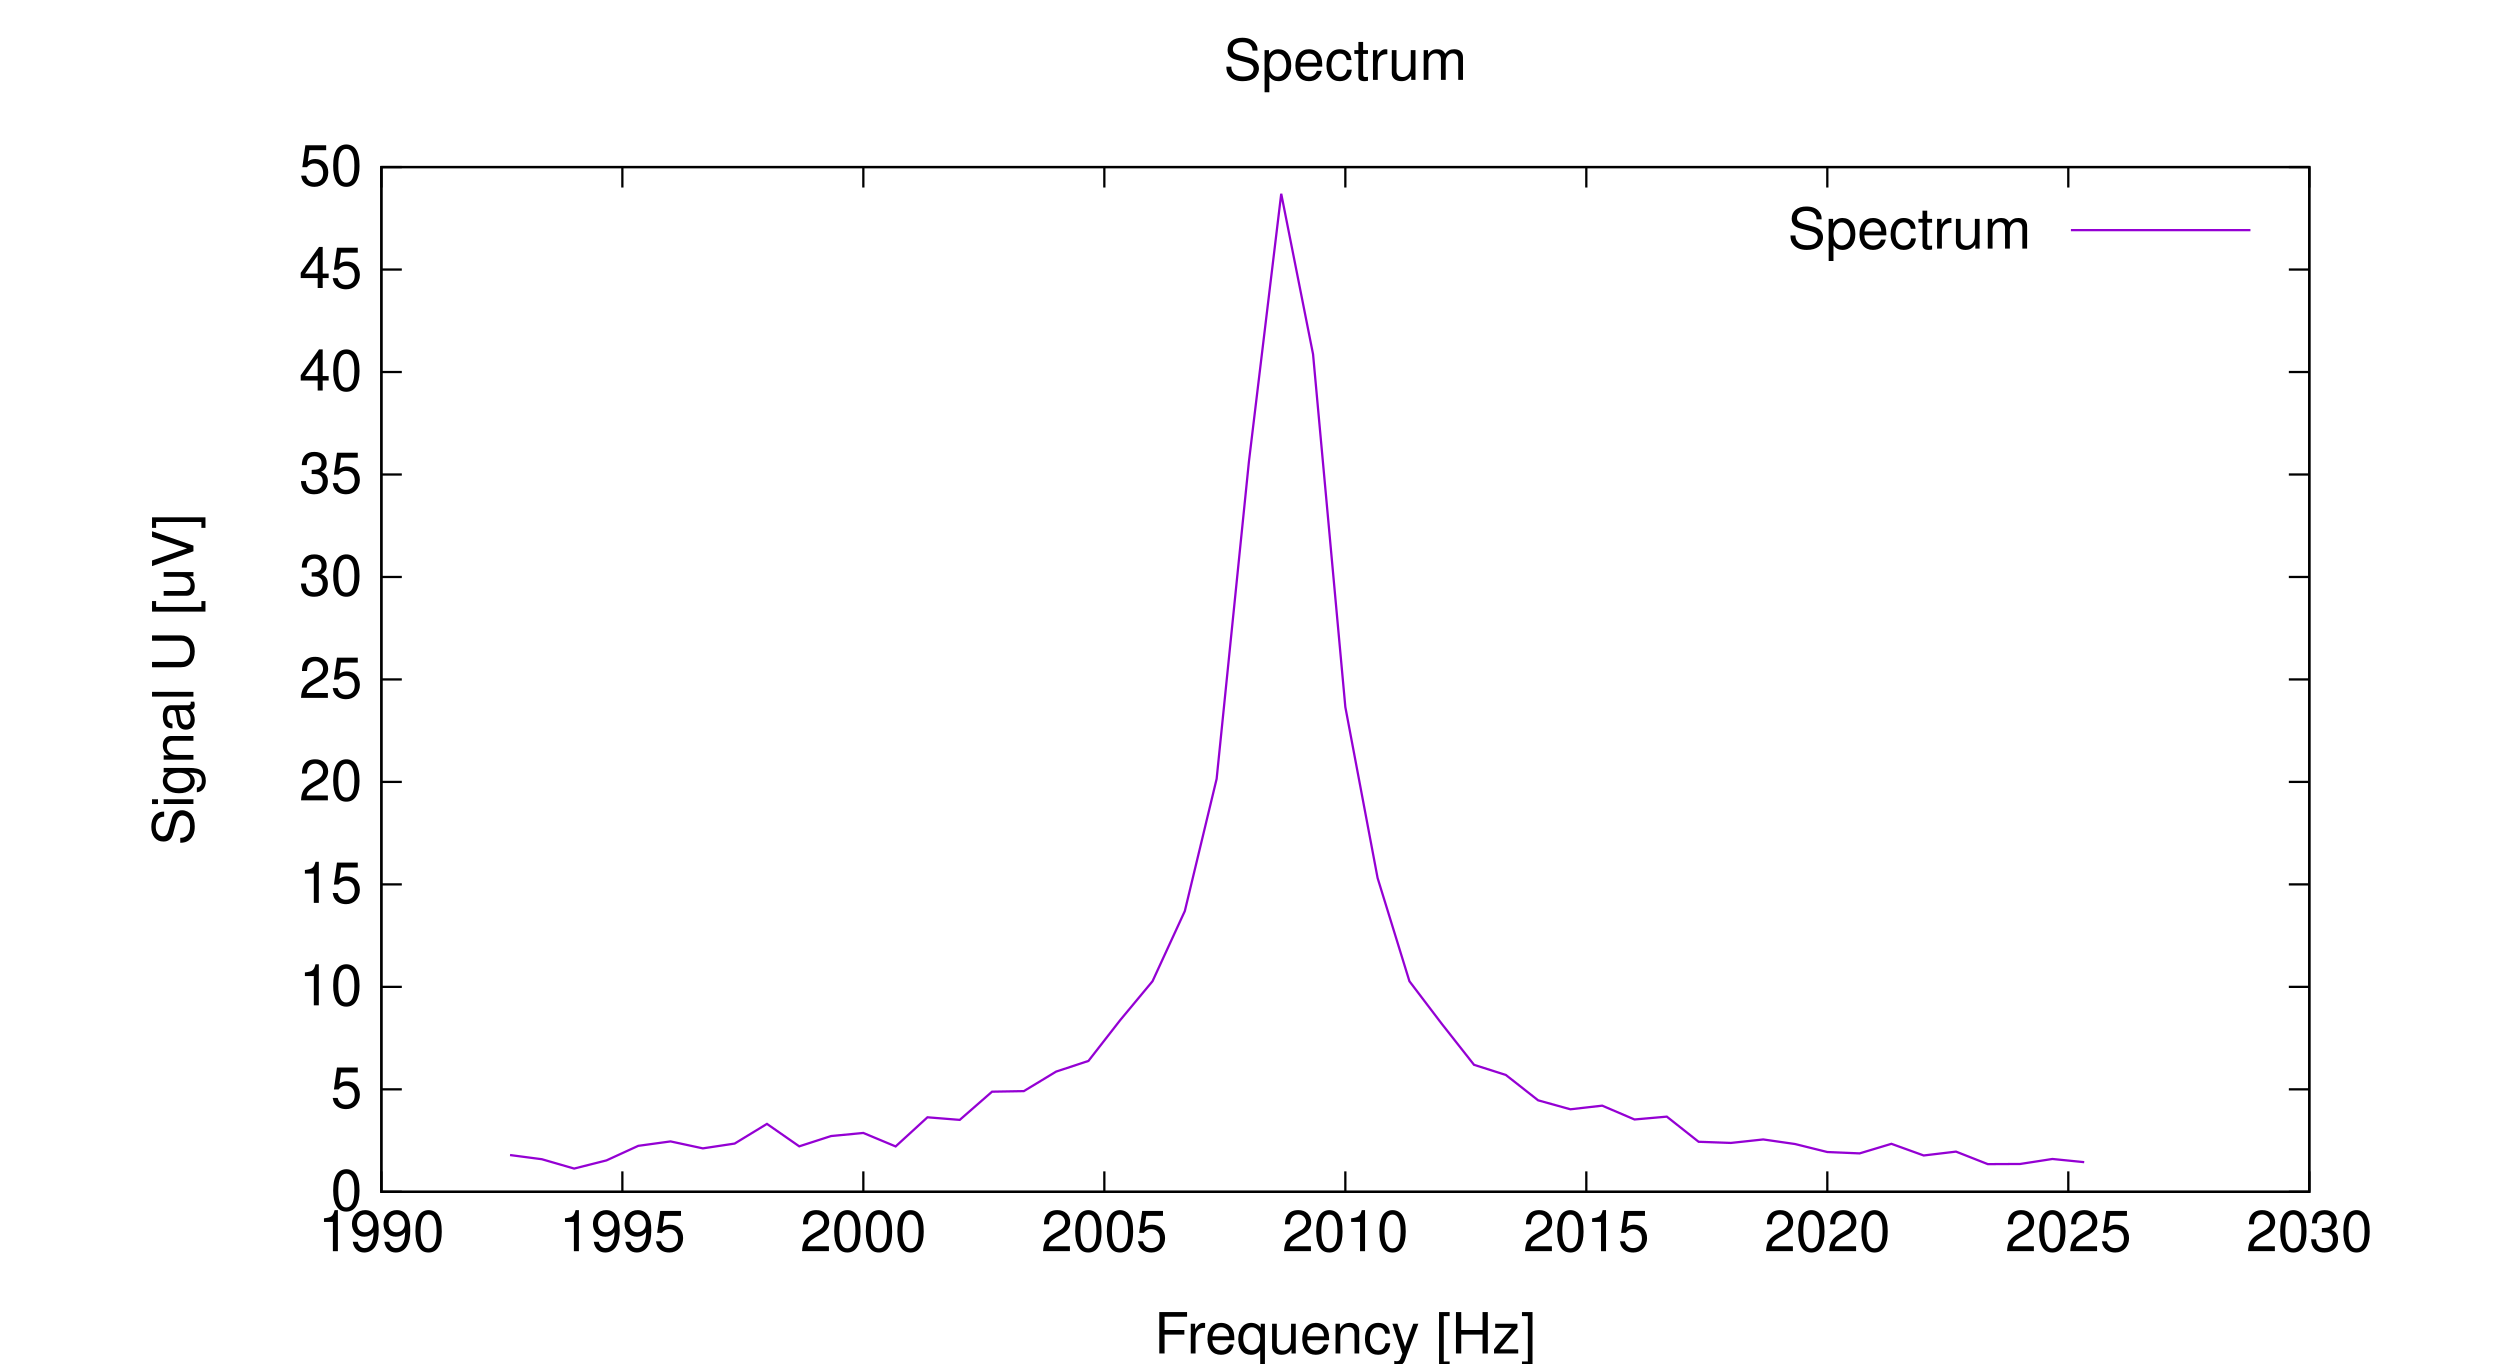
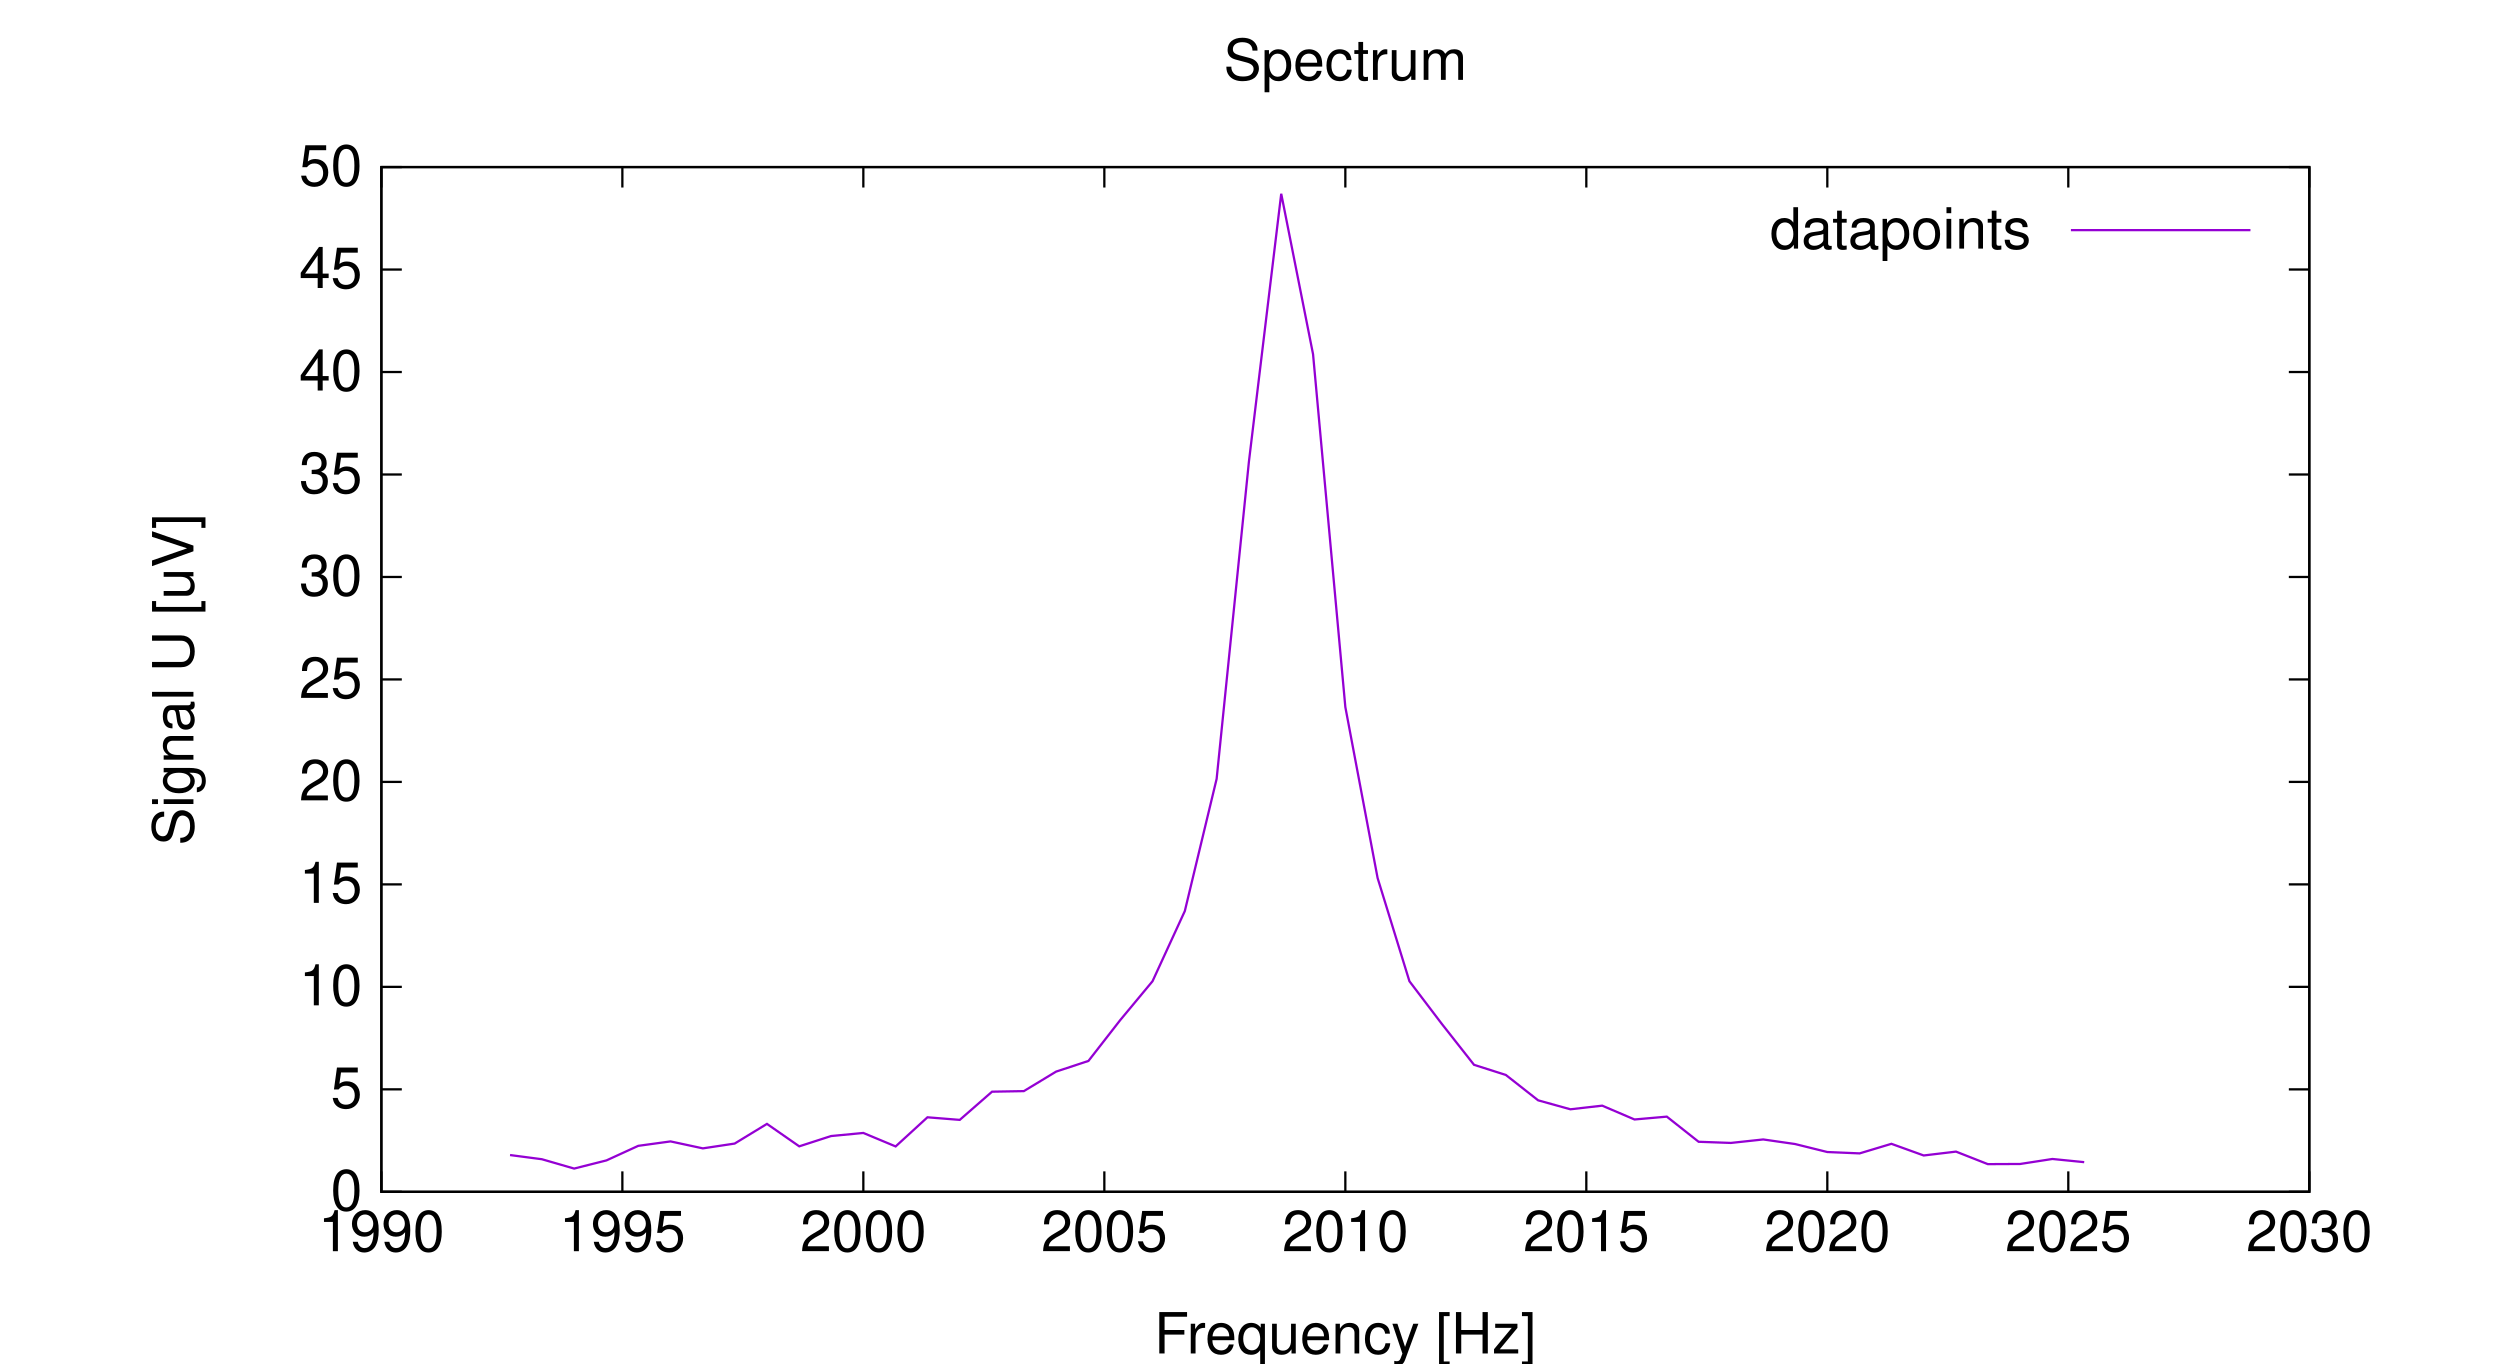
<svg xmlns="http://www.w3.org/2000/svg" xmlns:xlink="http://www.w3.org/1999/xlink" width="1100" height="600" viewBox="0 0 1100 600">
  <g id="gnuplot_canvas">
    <rect x="0" y="0" width="1100" height="600" fill="none" />
    <defs>
      <circle id="gpDot" r="0.5" stroke-width="0.5" stroke="currentColor" />
      <path id="gpPt0" stroke-width="0.222" stroke="currentColor" d="M-1,0 h2 M0,-1 v2" />
      <path id="gpPt1" stroke-width="0.222" stroke="currentColor" d="M-1,-1 L1,1 M1,-1 L-1,1" />
      <path id="gpPt2" stroke-width="0.222" stroke="currentColor" d="M-1,0 L1,0 M0,-1 L0,1 M-1,-1 L1,1 M-1,1 L1,-1" />
      <rect id="gpPt3" stroke-width="0.222" stroke="currentColor" x="-1" y="-1" width="2" height="2" />
      <rect id="gpPt4" stroke-width="0.222" stroke="currentColor" fill="currentColor" x="-1" y="-1" width="2" height="2" />
      <circle id="gpPt5" stroke-width="0.222" stroke="currentColor" cx="0" cy="0" r="1" />
      <use xlink:href="#gpPt5" id="gpPt6" fill="currentColor" stroke="none" />
      <path id="gpPt7" stroke-width="0.222" stroke="currentColor" d="M0,-1.33 L-1.33,0.67 L1.33,0.67 z" />
      <use xlink:href="#gpPt7" id="gpPt8" fill="currentColor" stroke="none" />
      <use xlink:href="#gpPt7" id="gpPt9" stroke="currentColor" transform="rotate(180)" />
      <use xlink:href="#gpPt9" id="gpPt10" fill="currentColor" stroke="none" />
      <use xlink:href="#gpPt3" id="gpPt11" stroke="currentColor" transform="rotate(45)" />
      <use xlink:href="#gpPt11" id="gpPt12" fill="currentColor" stroke="none" />
      <path id="gpPt13" stroke-width="0.222" stroke="currentColor" d="M0,1.330 L1.265,0.411 L0.782,-1.067 L-0.782,-1.076 L-1.265,0.411 z" />
      <use xlink:href="#gpPt13" id="gpPt14" fill="currentColor" stroke="none" />
      <filter id="textbox" filterUnits="objectBoundingBox" x="0" y="0" height="1" width="1">
        <feFlood flood-color="white" flood-opacity="1" result="bgnd" />
        <feComposite in="SourceGraphic" in2="bgnd" operator="atop" />
      </filter>
      <filter id="greybox" filterUnits="objectBoundingBox" x="0" y="0" height="1" width="1">
        <feFlood flood-color="lightgrey" flood-opacity="1" result="grey" />
        <feComposite in="SourceGraphic" in2="grey" operator="atop" />
      </filter>
    </defs>
    <g fill="none" color="white" stroke="currentColor" stroke-width="1.00" stroke-linecap="butt" stroke-linejoin="miter">
</g>
    <g fill="none" color="black" stroke="currentColor" stroke-width="1.00" stroke-linecap="butt" stroke-linejoin="miter">
      <path stroke="black" d="M167.80,524.40 L176.80,524.40 M1016.09,524.40 L1007.09,524.40  " />
      <g transform="translate(159.41,532.53)" stroke="none" fill="black" font-family="Helvetica" font-size="25.00" text-anchor="end">
        <text>
          <tspan font-family="Helvetica"> 0</tspan>
        </text>
      </g>
    </g>
    <g fill="none" color="black" stroke="currentColor" stroke-width="1.00" stroke-linecap="butt" stroke-linejoin="miter">
      <path stroke="black" d="M167.80,479.31 L176.80,479.31 M1016.09,479.31 L1007.09,479.31  " />
      <g transform="translate(159.41,487.44)" stroke="none" fill="black" font-family="Helvetica" font-size="25.00" text-anchor="end">
        <text>
          <tspan font-family="Helvetica"> 5</tspan>
        </text>
      </g>
    </g>
    <g fill="none" color="black" stroke="currentColor" stroke-width="1.00" stroke-linecap="butt" stroke-linejoin="miter">
      <path stroke="black" d="M167.80,434.22 L176.80,434.22 M1016.09,434.22 L1007.09,434.22  " />
      <g transform="translate(159.41,442.35)" stroke="none" fill="black" font-family="Helvetica" font-size="25.00" text-anchor="end">
        <text>
          <tspan font-family="Helvetica"> 10</tspan>
        </text>
      </g>
    </g>
    <g fill="none" color="black" stroke="currentColor" stroke-width="1.00" stroke-linecap="butt" stroke-linejoin="miter">
      <path stroke="black" d="M167.80,389.13 L176.80,389.13 M1016.09,389.13 L1007.09,389.13  " />
      <g transform="translate(159.41,397.26)" stroke="none" fill="black" font-family="Helvetica" font-size="25.00" text-anchor="end">
        <text>
          <tspan font-family="Helvetica"> 15</tspan>
        </text>
      </g>
    </g>
    <g fill="none" color="black" stroke="currentColor" stroke-width="1.00" stroke-linecap="butt" stroke-linejoin="miter">
      <path stroke="black" d="M167.80,344.04 L176.80,344.04 M1016.09,344.04 L1007.09,344.04  " />
      <g transform="translate(159.41,352.17)" stroke="none" fill="black" font-family="Helvetica" font-size="25.00" text-anchor="end">
        <text>
          <tspan font-family="Helvetica"> 20</tspan>
        </text>
      </g>
    </g>
    <g fill="none" color="black" stroke="currentColor" stroke-width="1.00" stroke-linecap="butt" stroke-linejoin="miter">
      <path stroke="black" d="M167.80,298.95 L176.80,298.95 M1016.09,298.95 L1007.09,298.95  " />
      <g transform="translate(159.41,307.08)" stroke="none" fill="black" font-family="Helvetica" font-size="25.00" text-anchor="end">
        <text>
          <tspan font-family="Helvetica"> 25</tspan>
        </text>
      </g>
    </g>
    <g fill="none" color="black" stroke="currentColor" stroke-width="1.00" stroke-linecap="butt" stroke-linejoin="miter">
      <path stroke="black" d="M167.80,253.87 L176.80,253.87 M1016.09,253.87 L1007.09,253.87  " />
      <g transform="translate(159.41,262.00)" stroke="none" fill="black" font-family="Helvetica" font-size="25.00" text-anchor="end">
        <text>
          <tspan font-family="Helvetica"> 30</tspan>
        </text>
      </g>
    </g>
    <g fill="none" color="black" stroke="currentColor" stroke-width="1.00" stroke-linecap="butt" stroke-linejoin="miter">
      <path stroke="black" d="M167.80,208.78 L176.80,208.78 M1016.09,208.78 L1007.09,208.78  " />
      <g transform="translate(159.41,216.91)" stroke="none" fill="black" font-family="Helvetica" font-size="25.00" text-anchor="end">
        <text>
          <tspan font-family="Helvetica"> 35</tspan>
        </text>
      </g>
    </g>
    <g fill="none" color="black" stroke="currentColor" stroke-width="1.00" stroke-linecap="butt" stroke-linejoin="miter">
      <path stroke="black" d="M167.80,163.69 L176.80,163.69 M1016.09,163.69 L1007.09,163.69  " />
      <g transform="translate(159.41,171.82)" stroke="none" fill="black" font-family="Helvetica" font-size="25.00" text-anchor="end">
        <text>
          <tspan font-family="Helvetica"> 40</tspan>
        </text>
      </g>
    </g>
    <g fill="none" color="black" stroke="currentColor" stroke-width="1.00" stroke-linecap="butt" stroke-linejoin="miter">
      <path stroke="black" d="M167.80,118.60 L176.80,118.60 M1016.09,118.60 L1007.09,118.60  " />
      <g transform="translate(159.41,126.73)" stroke="none" fill="black" font-family="Helvetica" font-size="25.00" text-anchor="end">
        <text>
          <tspan font-family="Helvetica"> 45</tspan>
        </text>
      </g>
    </g>
    <g fill="none" color="black" stroke="currentColor" stroke-width="1.00" stroke-linecap="butt" stroke-linejoin="miter">
      <path stroke="black" d="M167.80,73.51 L176.80,73.51 M1016.09,73.51 L1007.09,73.51  " />
      <g transform="translate(159.41,81.64)" stroke="none" fill="black" font-family="Helvetica" font-size="25.00" text-anchor="end">
        <text>
          <tspan font-family="Helvetica"> 50</tspan>
        </text>
      </g>
    </g>
    <g fill="none" color="black" stroke="currentColor" stroke-width="1.00" stroke-linecap="butt" stroke-linejoin="miter">
      <path stroke="black" d="M167.80,524.40 L167.80,515.40 M167.80,73.51 L167.80,82.51  " />
      <g transform="translate(167.80,550.53)" stroke="none" fill="black" font-family="Helvetica" font-size="25.00" text-anchor="middle">
        <text>
          <tspan font-family="Helvetica"> 1990</tspan>
        </text>
      </g>
    </g>
    <g fill="none" color="black" stroke="currentColor" stroke-width="1.00" stroke-linecap="butt" stroke-linejoin="miter">
      <path stroke="black" d="M273.84,524.40 L273.84,515.40 M273.84,73.51 L273.84,82.51  " />
      <g transform="translate(273.84,550.53)" stroke="none" fill="black" font-family="Helvetica" font-size="25.00" text-anchor="middle">
        <text>
          <tspan font-family="Helvetica"> 1995</tspan>
        </text>
      </g>
    </g>
    <g fill="none" color="black" stroke="currentColor" stroke-width="1.00" stroke-linecap="butt" stroke-linejoin="miter">
      <path stroke="black" d="M379.87,524.40 L379.87,515.40 M379.87,73.51 L379.87,82.51  " />
      <g transform="translate(379.87,550.53)" stroke="none" fill="black" font-family="Helvetica" font-size="25.00" text-anchor="middle">
        <text>
          <tspan font-family="Helvetica"> 2000</tspan>
        </text>
      </g>
    </g>
    <g fill="none" color="black" stroke="currentColor" stroke-width="1.00" stroke-linecap="butt" stroke-linejoin="miter">
      <path stroke="black" d="M485.91,524.40 L485.91,515.40 M485.91,73.51 L485.91,82.51  " />
      <g transform="translate(485.91,550.53)" stroke="none" fill="black" font-family="Helvetica" font-size="25.00" text-anchor="middle">
        <text>
          <tspan font-family="Helvetica"> 2005</tspan>
        </text>
      </g>
    </g>
    <g fill="none" color="black" stroke="currentColor" stroke-width="1.00" stroke-linecap="butt" stroke-linejoin="miter">
      <path stroke="black" d="M591.95,524.40 L591.95,515.40 M591.95,73.51 L591.95,82.51  " />
      <g transform="translate(591.95,550.53)" stroke="none" fill="black" font-family="Helvetica" font-size="25.00" text-anchor="middle">
        <text>
          <tspan font-family="Helvetica"> 2010</tspan>
        </text>
      </g>
    </g>
    <g fill="none" color="black" stroke="currentColor" stroke-width="1.00" stroke-linecap="butt" stroke-linejoin="miter">
      <path stroke="black" d="M697.98,524.40 L697.98,515.40 M697.98,73.51 L697.98,82.51  " />
      <g transform="translate(697.98,550.53)" stroke="none" fill="black" font-family="Helvetica" font-size="25.00" text-anchor="middle">
        <text>
          <tspan font-family="Helvetica"> 2015</tspan>
        </text>
      </g>
    </g>
    <g fill="none" color="black" stroke="currentColor" stroke-width="1.00" stroke-linecap="butt" stroke-linejoin="miter">
      <path stroke="black" d="M804.02,524.40 L804.02,515.40 M804.02,73.51 L804.02,82.51  " />
      <g transform="translate(804.02,550.53)" stroke="none" fill="black" font-family="Helvetica" font-size="25.00" text-anchor="middle">
        <text>
          <tspan font-family="Helvetica"> 2020</tspan>
        </text>
      </g>
    </g>
    <g fill="none" color="black" stroke="currentColor" stroke-width="1.00" stroke-linecap="butt" stroke-linejoin="miter">
      <path stroke="black" d="M910.05,524.40 L910.05,515.40 M910.05,73.51 L910.05,82.51  " />
      <g transform="translate(910.05,550.53)" stroke="none" fill="black" font-family="Helvetica" font-size="25.00" text-anchor="middle">
        <text>
          <tspan font-family="Helvetica"> 2025</tspan>
        </text>
      </g>
    </g>
    <g fill="none" color="black" stroke="currentColor" stroke-width="1.00" stroke-linecap="butt" stroke-linejoin="miter">
      <path stroke="black" d="M1016.09,524.40 L1016.09,515.40 M1016.09,73.51 L1016.09,82.51  " />
      <g transform="translate(1016.09,550.53)" stroke="none" fill="black" font-family="Helvetica" font-size="25.00" text-anchor="middle">
        <text>
          <tspan font-family="Helvetica"> 2030</tspan>
        </text>
      </g>
    </g>
    <g fill="none" color="black" stroke="currentColor" stroke-width="1.00" stroke-linecap="butt" stroke-linejoin="miter">
</g>
    <g fill="none" color="black" stroke="currentColor" stroke-width="1.00" stroke-linecap="butt" stroke-linejoin="miter">
      <path stroke="black" d="M167.80,73.51 L167.80,524.40 L1016.09,524.40 L1016.09,73.51 L167.80,73.51 Z  " />
    </g>
    <g fill="none" color="black" stroke="currentColor" stroke-width="1.00" stroke-linecap="butt" stroke-linejoin="miter">
      <g transform="translate(85.11,298.96) rotate(270)" stroke="none" fill="black" font-family="Helvetica" font-size="25.00" text-anchor="middle">
        <text>
          <tspan font-family="Helvetica">Signal U [uV]</tspan>
        </text>
      </g>
    </g>
    <g fill="none" color="black" stroke="currentColor" stroke-width="1.00" stroke-linecap="butt" stroke-linejoin="miter">
      <g transform="translate(591.94,595.53)" stroke="none" fill="black" font-family="Helvetica" font-size="25.00" text-anchor="middle">
        <text>
          <tspan font-family="Helvetica">Frequency [Hz]</tspan>
        </text>
      </g>
    </g>
    <g fill="none" color="black" stroke="currentColor" stroke-width="1.00" stroke-linecap="butt" stroke-linejoin="miter">
</g>
    <g id="gnuplot_plot_1">
      <g fill="none" color="black" stroke="currentColor" stroke-width="1.00" stroke-linecap="butt" stroke-linejoin="miter">
        <g transform="translate(893.70,109.39)" stroke="none" fill="black" font-family="Helvetica" font-size="25.00" text-anchor="end">
          <text>
-             <tspan font-family="Helvetica">Spectrum</tspan>
+             <tspan font-family="Helvetica">datapoints</tspan>
          </text>
        </g>
      </g>
      <g fill="none" color="black" stroke="currentColor" stroke-width="1.00" stroke-linecap="butt" stroke-linejoin="miter">
        <path stroke="rgb(148,   0, 211)" d="M911.20,101.26 L990.20,101.26 M224.42,508.22 L238.42,510.06 L252.63,514.17 L266.84,510.58 L280.83,504.17 L295.04,502.22   L309.25,505.28 L323.25,503.17 L337.46,494.51 L351.67,504.39 L365.66,499.86 L379.87,498.50 L394.08,504.43 L408.08,491.61   L422.29,492.75 L436.50,480.34 L450.49,480.09 L464.70,471.50 L478.91,466.81 L492.91,448.83 L507.12,431.72 L521.32,400.87   L535.32,342.69 L549.53,203.05 L563.74,85.25 L577.74,155.84 L591.95,311.11 L606.15,386.35 L620.15,431.75 L634.36,450.46   L648.57,468.52 L662.57,472.98 L676.77,484.14 L690.98,488.09 L704.98,486.49 L719.19,492.57 L733.40,491.32 L747.39,502.38   L761.60,502.89 L775.81,501.36 L789.81,503.37 L804.02,506.89 L818.23,507.49 L832.22,503.28 L846.43,508.41 L860.64,506.71   L874.64,512.22 L888.85,512.15 L903.06,509.95 L917.05,511.35  " />
      </g>
    </g>
    <g fill="none" color="white" stroke="rgb(148,   0, 211)" stroke-width="2.00" stroke-linecap="butt" stroke-linejoin="miter">
</g>
    <g fill="none" color="black" stroke="currentColor" stroke-width="2.00" stroke-linecap="butt" stroke-linejoin="miter">
</g>
    <g fill="none" color="black" stroke="black" stroke-width="1.00" stroke-linecap="butt" stroke-linejoin="miter">
</g>
    <g fill="none" color="black" stroke="currentColor" stroke-width="1.00" stroke-linecap="butt" stroke-linejoin="miter">
      <path stroke="black" d="M167.80,73.51 L167.80,524.40 L1016.09,524.40 L1016.09,73.51 L167.80,73.51 Z  " />
    </g>
    <g fill="none" color="black" stroke="currentColor" stroke-width="1.00" stroke-linecap="butt" stroke-linejoin="miter">
      <g transform="translate(591.94,35.14)" stroke="none" fill="black" font-family="Helvetica" font-size="25.00" text-anchor="middle">
        <text>
          <tspan font-family="Helvetica">Spectrum</tspan>
        </text>
      </g>
    </g>
    <g fill="none" color="black" stroke="currentColor" stroke-width="1.00" stroke-linecap="butt" stroke-linejoin="miter">
</g>
  </g>
</svg>
